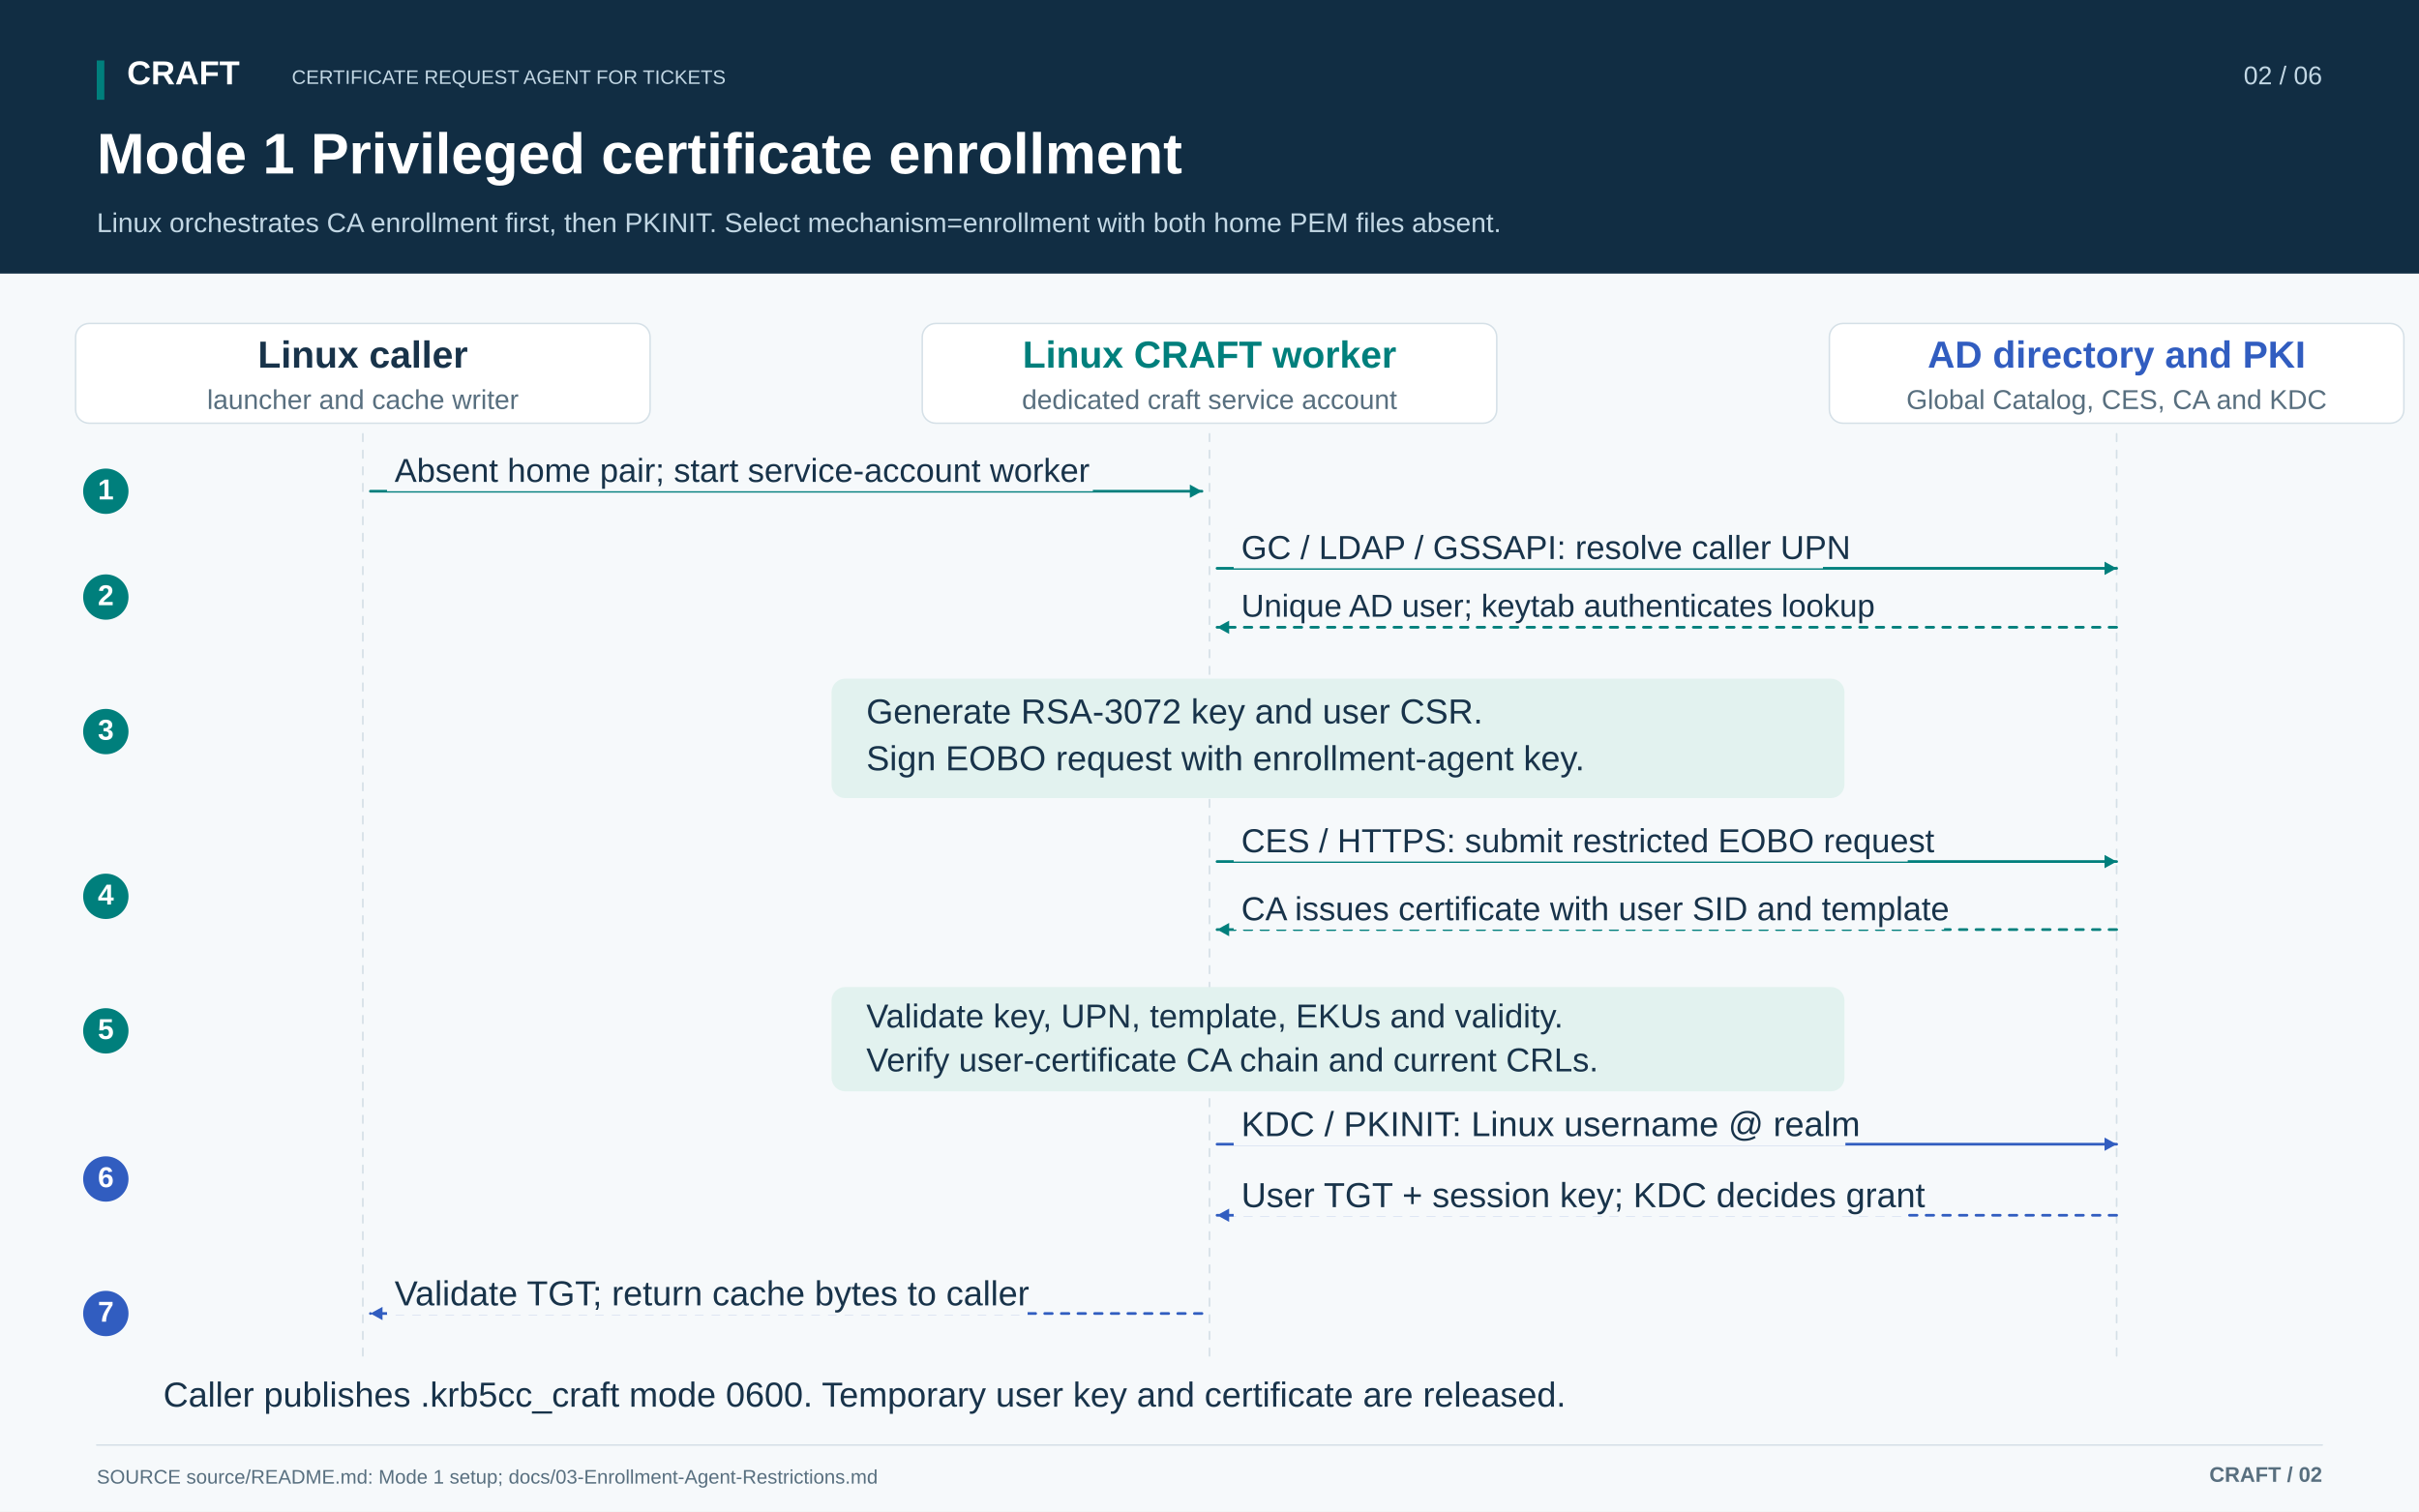
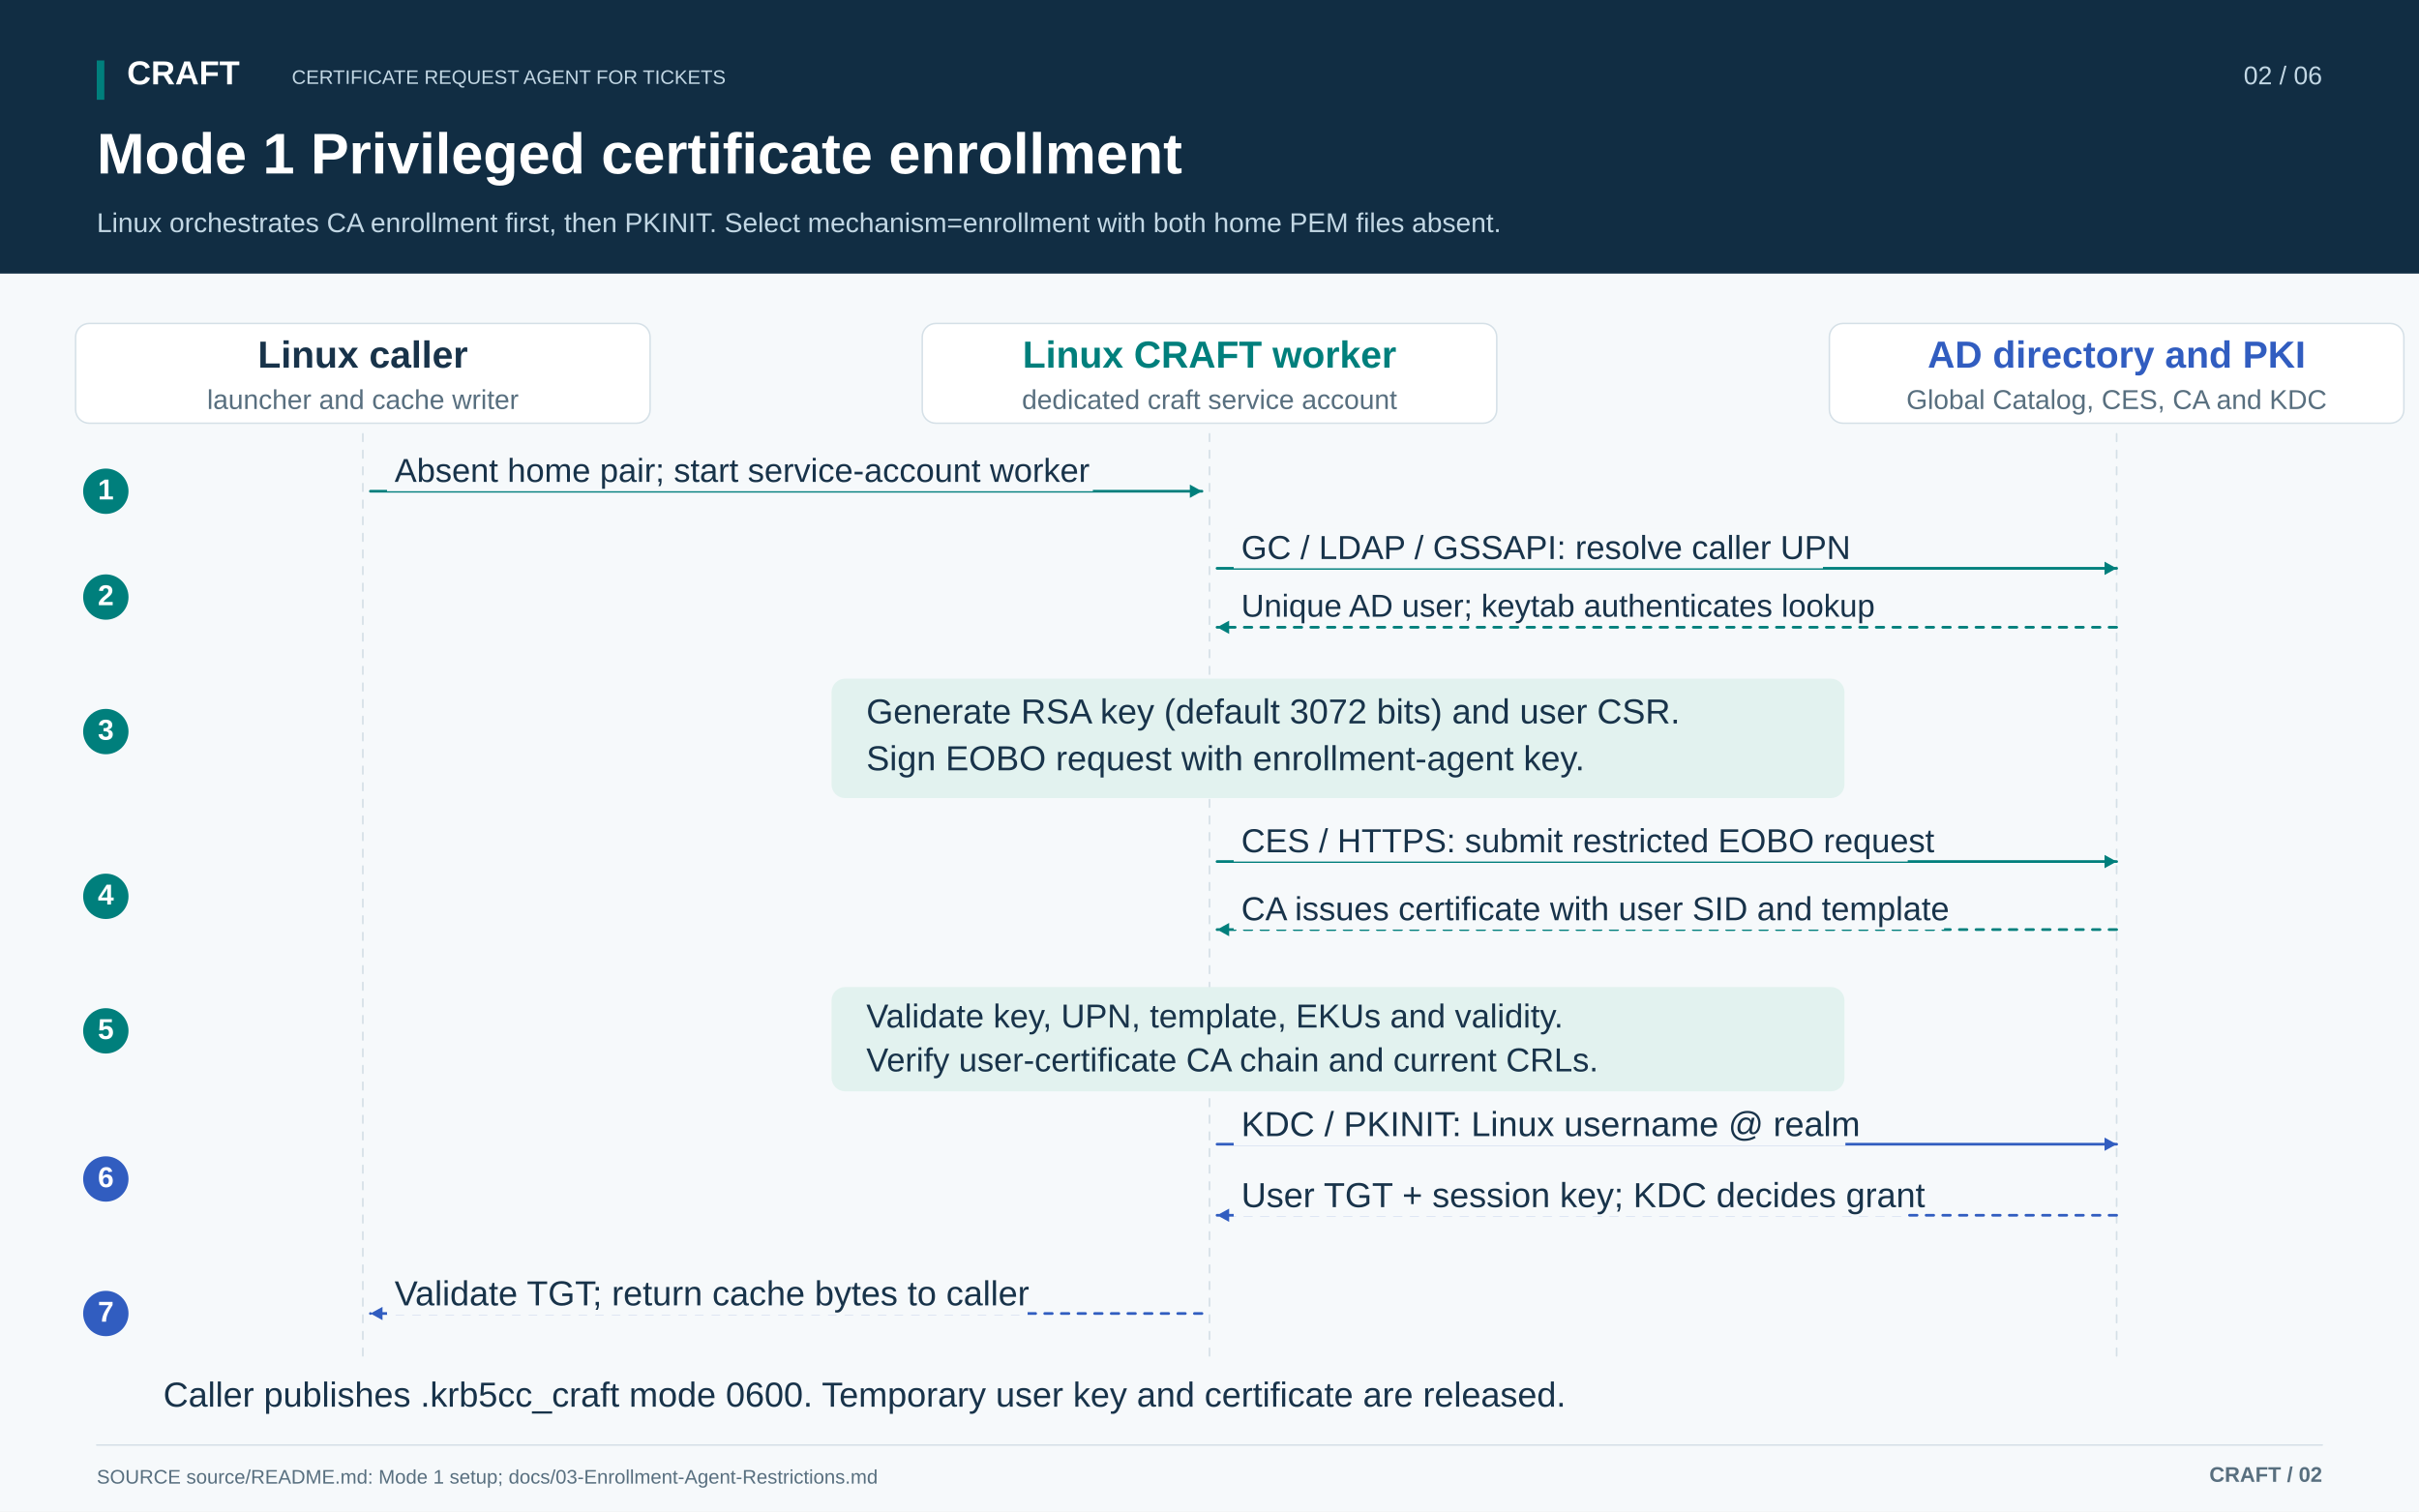
<svg xmlns="http://www.w3.org/2000/svg" width="1600" height="1000" viewBox="0 0 1600 1000" role="img" aria-labelledby="02-enrollment-sequence-title 02-enrollment-sequence-desc">
  <rect x="0" y="0" width="1600" height="1000" rx="0" fill="#F6F9FB" stroke="none" stroke-width="1" />
  <rect x="0" y="0" width="1600" height="181" rx="0" fill="#112D43" stroke="none" stroke-width="1" />
  <rect x="64" y="40" width="5" height="26" rx="0" fill="#007F7C" stroke="none" stroke-width="1" />
  <text x="84" y="55.82" font-size="22" font-family="'Segoe UI', Arial, sans-serif" fill="#FFFFFF" font-weight="600" text-anchor="start">CRAFT</text>
  <text x="193" y="55.53" font-size="13" font-family="'Segoe UI', Arial, sans-serif" fill="#C2D7E4" font-weight="400" text-anchor="start">CERTIFICATE REQUEST AGENT FOR TICKETS</text>
  <text x="1536" y="55.77" font-size="17" font-family="'Segoe UI', Arial, sans-serif" fill="#C2D7E4" font-weight="400" text-anchor="end">02 / 06</text>
  <text x="64" y="114.78" font-size="38" font-family="'Segoe UI', Arial, sans-serif" fill="#FFFFFF" font-weight="600" text-anchor="start">Mode 1  Privileged certificate enrollment</text>
  <text x="64" y="153.58" font-size="18" font-family="'Segoe UI', Arial, sans-serif" fill="#C2D7E4" font-weight="400" text-anchor="start">Linux orchestrates CA enrollment first, then PKINIT. Select mechanism=enrollment with both home PEM files absent.</text>
  <rect x="50" y="214" width="380" height="66" rx="9" fill="#FFFFFF" stroke="#D5E0E7" stroke-width="1" />
  <text x="240" y="243.25" font-size="25" font-family="'Segoe UI', Arial, sans-serif" fill="#18334A" font-weight="600" text-anchor="middle">Linux caller</text>
  <text x="240" y="270.58" font-size="18" font-family="'Segoe UI', Arial, sans-serif" fill="#586F7F" font-weight="400" text-anchor="middle">launcher and cache writer</text>
  <polyline points="240,287 240,899" fill="none" stroke="#D5E0E7" stroke-width="1.1" stroke-linecap="round" stroke-linejoin="round" stroke-dasharray="5 6" />
  <rect x="610" y="214" width="380" height="66" rx="9" fill="#FFFFFF" stroke="#D5E0E7" stroke-width="1" />
  <text x="800" y="243.25" font-size="25" font-family="'Segoe UI', Arial, sans-serif" fill="#007F7C" font-weight="600" text-anchor="middle">Linux CRAFT worker</text>
  <text x="800" y="270.58" font-size="18" font-family="'Segoe UI', Arial, sans-serif" fill="#586F7F" font-weight="400" text-anchor="middle">dedicated craft service account</text>
  <polyline points="800,287 800,899" fill="none" stroke="#D5E0E7" stroke-width="1.1" stroke-linecap="round" stroke-linejoin="round" stroke-dasharray="5 6" />
  <rect x="1210" y="214" width="380" height="66" rx="9" fill="#FFFFFF" stroke="#D5E0E7" stroke-width="1" />
  <text x="1400" y="243.25" font-size="25" font-family="'Segoe UI', Arial, sans-serif" fill="#315DC0" font-weight="600" text-anchor="middle">AD directory and PKI</text>
  <text x="1400" y="270.58" font-size="18" font-family="'Segoe UI', Arial, sans-serif" fill="#586F7F" font-weight="400" text-anchor="middle">Global Catalog, CES, CA and KDC</text>
  <polyline points="1400,287 1400,899" fill="none" stroke="#D5E0E7" stroke-width="1.1" stroke-linecap="round" stroke-linejoin="round" stroke-dasharray="5 6" />
  <circle cx="70" cy="325" r="15" fill="#007F7C" stroke="none" stroke-width="1" />
  <text x="70" y="330.39" font-size="19" font-family="'Segoe UI', Arial, sans-serif" fill="#FFFFFF" font-weight="600" text-anchor="middle">1</text>
  <polyline points="245,325 795,325" fill="none" stroke="#007F7C" stroke-width="1.8" stroke-linecap="round" stroke-linejoin="round" />
  <polygon points="795,325 787.0,320.6 787.0,329.4" fill="#007F7C" />
  <rect x="256" y="299" width="466.865" height="26" rx="0" fill="#F6F9FB" stroke="none" stroke-width="1" />
  <text x="261" y="318.82" font-size="22" font-family="'Segoe UI', Arial, sans-serif" fill="#18334A" font-weight="400" text-anchor="start">Absent home pair; start service-account worker</text>
  <circle cx="70" cy="395" r="15" fill="#007F7C" stroke="none" stroke-width="1" />
  <text x="70" y="400.39" font-size="19" font-family="'Segoe UI', Arial, sans-serif" fill="#FFFFFF" font-weight="600" text-anchor="middle">2</text>
  <polyline points="805,376 1400,376" fill="none" stroke="#007F7C" stroke-width="1.8" stroke-linecap="round" stroke-linejoin="round" />
  <polygon points="1400,376 1392.0,371.6 1392.0,380.4" fill="#007F7C" />
  <rect x="816" y="350" width="389.747" height="26" rx="0" fill="#F6F9FB" stroke="none" stroke-width="1" />
  <text x="821" y="369.82" font-size="22" font-family="'Segoe UI', Arial, sans-serif" fill="#18334A" font-weight="400" text-anchor="start">GC / LDAP / GSSAPI: resolve caller UPN</text>
  <polyline points="1400,415 805,415" fill="none" stroke="#007F7C" stroke-width="1.8" stroke-linecap="round" stroke-linejoin="round" stroke-dasharray="5 6" />
  <polygon points="805,415 813.0,419.4 813.0,410.6" fill="#007F7C" />
  <rect x="816" y="389" width="427.416" height="25" rx="0" fill="#F6F9FB" stroke="none" stroke-width="1" />
  <text x="821" y="408.01" font-size="21" font-family="'Segoe UI', Arial, sans-serif" fill="#18334A" font-weight="400" text-anchor="start">Unique AD user; keytab authenticates lookup</text>
  <circle cx="70" cy="484" r="15" fill="#007F7C" stroke="none" stroke-width="1" />
  <text x="70" y="489.39" font-size="19" font-family="'Segoe UI', Arial, sans-serif" fill="#FFFFFF" font-weight="600" text-anchor="middle">3</text>
  <rect x="550" y="449" width="670" height="79" rx="9" fill="#E2F2EF" stroke="none" stroke-width="1" />
-   <text x="573" y="478.63" font-size="23" font-family="'Segoe UI', Arial, sans-serif" fill="#18334A" font-weight="400" text-anchor="start">Generate RSA-3072 key and user CSR.</text>
+   <text x="573" y="478.63" font-size="23" font-family="'Segoe UI', Arial, sans-serif" fill="#18334A" font-weight="400" text-anchor="start">Generate RSA key (default 3072 bits) and user CSR.</text>
  <text x="573" y="509.63" font-size="23" font-family="'Segoe UI', Arial, sans-serif" fill="#18334A" font-weight="400" text-anchor="start">Sign EOBO request with enrollment-agent key.</text>
  <circle cx="70" cy="593" r="15" fill="#007F7C" stroke="none" stroke-width="1" />
  <text x="70" y="598.39" font-size="19" font-family="'Segoe UI', Arial, sans-serif" fill="#FFFFFF" font-weight="600" text-anchor="middle">4</text>
  <polyline points="805,570 1400,570" fill="none" stroke="#007F7C" stroke-width="1.8" stroke-linecap="round" stroke-linejoin="round" />
  <polygon points="1400,570 1392.0,565.6 1392.0,574.4" fill="#007F7C" />
  <rect x="816" y="544" width="445.832" height="26" rx="0" fill="#F6F9FB" stroke="none" stroke-width="1" />
  <text x="821" y="563.82" font-size="22" font-family="'Segoe UI', Arial, sans-serif" fill="#18334A" font-weight="400" text-anchor="start">CES / HTTPS: submit restricted EOBO request</text>
  <polyline points="1400,615 805,615" fill="none" stroke="#007F7C" stroke-width="1.8" stroke-linecap="round" stroke-linejoin="round" stroke-dasharray="5 6" />
  <polygon points="805,615 813.0,619.4 813.0,610.6" fill="#007F7C" />
  <rect x="816" y="589" width="469.873" height="26" rx="0" fill="#F6F9FB" stroke="none" stroke-width="1" />
  <text x="821" y="608.82" font-size="22" font-family="'Segoe UI', Arial, sans-serif" fill="#18334A" font-weight="400" text-anchor="start">CA issues certificate with user SID and template</text>
  <circle cx="70" cy="682" r="15" fill="#007F7C" stroke="none" stroke-width="1" />
  <text x="70" y="687.39" font-size="19" font-family="'Segoe UI', Arial, sans-serif" fill="#FFFFFF" font-weight="600" text-anchor="middle">5</text>
  <rect x="550" y="653" width="670" height="69" rx="9" fill="#E2F2EF" stroke="none" stroke-width="1" />
  <text x="573" y="679.82" font-size="22" font-family="'Segoe UI', Arial, sans-serif" fill="#18334A" font-weight="400" text-anchor="start">Validate key, UPN, template, EKUs and validity.</text>
  <text x="573" y="708.82" font-size="22" font-family="'Segoe UI', Arial, sans-serif" fill="#18334A" font-weight="400" text-anchor="start">Verify user-certificate CA chain and current CRLs.</text>
  <circle cx="70" cy="780" r="15" fill="#315DC0" stroke="none" stroke-width="1" />
  <text x="70" y="785.39" font-size="19" font-family="'Segoe UI', Arial, sans-serif" fill="#FFFFFF" font-weight="600" text-anchor="middle">6</text>
  <polyline points="805,757 1400,757" fill="none" stroke="#315DC0" stroke-width="1.8" stroke-linecap="round" stroke-linejoin="round" />
  <polygon points="1400,757 1392.0,752.6 1392.0,761.4" fill="#315DC0" />
  <rect x="816" y="731" width="404.594" height="27" rx="0" fill="#F6F9FB" stroke="none" stroke-width="1" />
  <text x="821" y="751.63" font-size="23" font-family="'Segoe UI', Arial, sans-serif" fill="#18334A" font-weight="400" text-anchor="start">KDC / PKINIT: Linux username @ realm</text>
  <polyline points="1400,804 805,804" fill="none" stroke="#315DC0" stroke-width="1.8" stroke-linecap="round" stroke-linejoin="round" stroke-dasharray="5 6" />
  <polygon points="805,804 813.0,808.4 813.0,799.6" fill="#315DC0" />
  <rect x="816" y="778" width="443.103" height="27" rx="0" fill="#F6F9FB" stroke="none" stroke-width="1" />
  <text x="821" y="798.63" font-size="23" font-family="'Segoe UI', Arial, sans-serif" fill="#18334A" font-weight="400" text-anchor="start">User TGT + session key; KDC decides grant</text>
  <circle cx="70" cy="869" r="15" fill="#315DC0" stroke="none" stroke-width="1" />
  <text x="70" y="874.39" font-size="19" font-family="'Segoe UI', Arial, sans-serif" fill="#FFFFFF" font-weight="600" text-anchor="middle">7</text>
  <polyline points="795,869 245,869" fill="none" stroke="#315DC0" stroke-width="1.8" stroke-linecap="round" stroke-linejoin="round" stroke-dasharray="5 6" />
  <polygon points="245,869 253.0,873.4 253.0,864.6" fill="#315DC0" />
  <rect x="256" y="843" width="423.697" height="27" rx="0" fill="#F6F9FB" stroke="none" stroke-width="1" />
  <text x="261" y="863.63" font-size="23" font-family="'Segoe UI', Arial, sans-serif" fill="#18334A" font-weight="400" text-anchor="start">Validate TGT; return cache bytes to caller</text>
  <text x="108" y="930.63" font-size="23" font-family="'Segoe UI', Arial, sans-serif" fill="#18334A" font-weight="400" text-anchor="start">Caller publishes .krb5cc_craft mode 0600. Temporary user key and certificate are released.</text>
  <polyline points="64,956 1536,956" fill="none" stroke="#D5E0E7" stroke-width="1" stroke-linecap="round" stroke-linejoin="round" />
  <text x="64" y="981.53" font-size="13" font-family="'Segoe UI', Arial, sans-serif" fill="#586F7F" font-weight="400" text-anchor="start">SOURCE  source/README.md: Mode 1 setup; docs/03-Enrollment-Agent-Restrictions.md</text>
  <text x="1536" y="980.34" font-size="14" font-family="'Segoe UI', Arial, sans-serif" fill="#586F7F" font-weight="600" text-anchor="end">CRAFT  /  02</text>
</svg>
